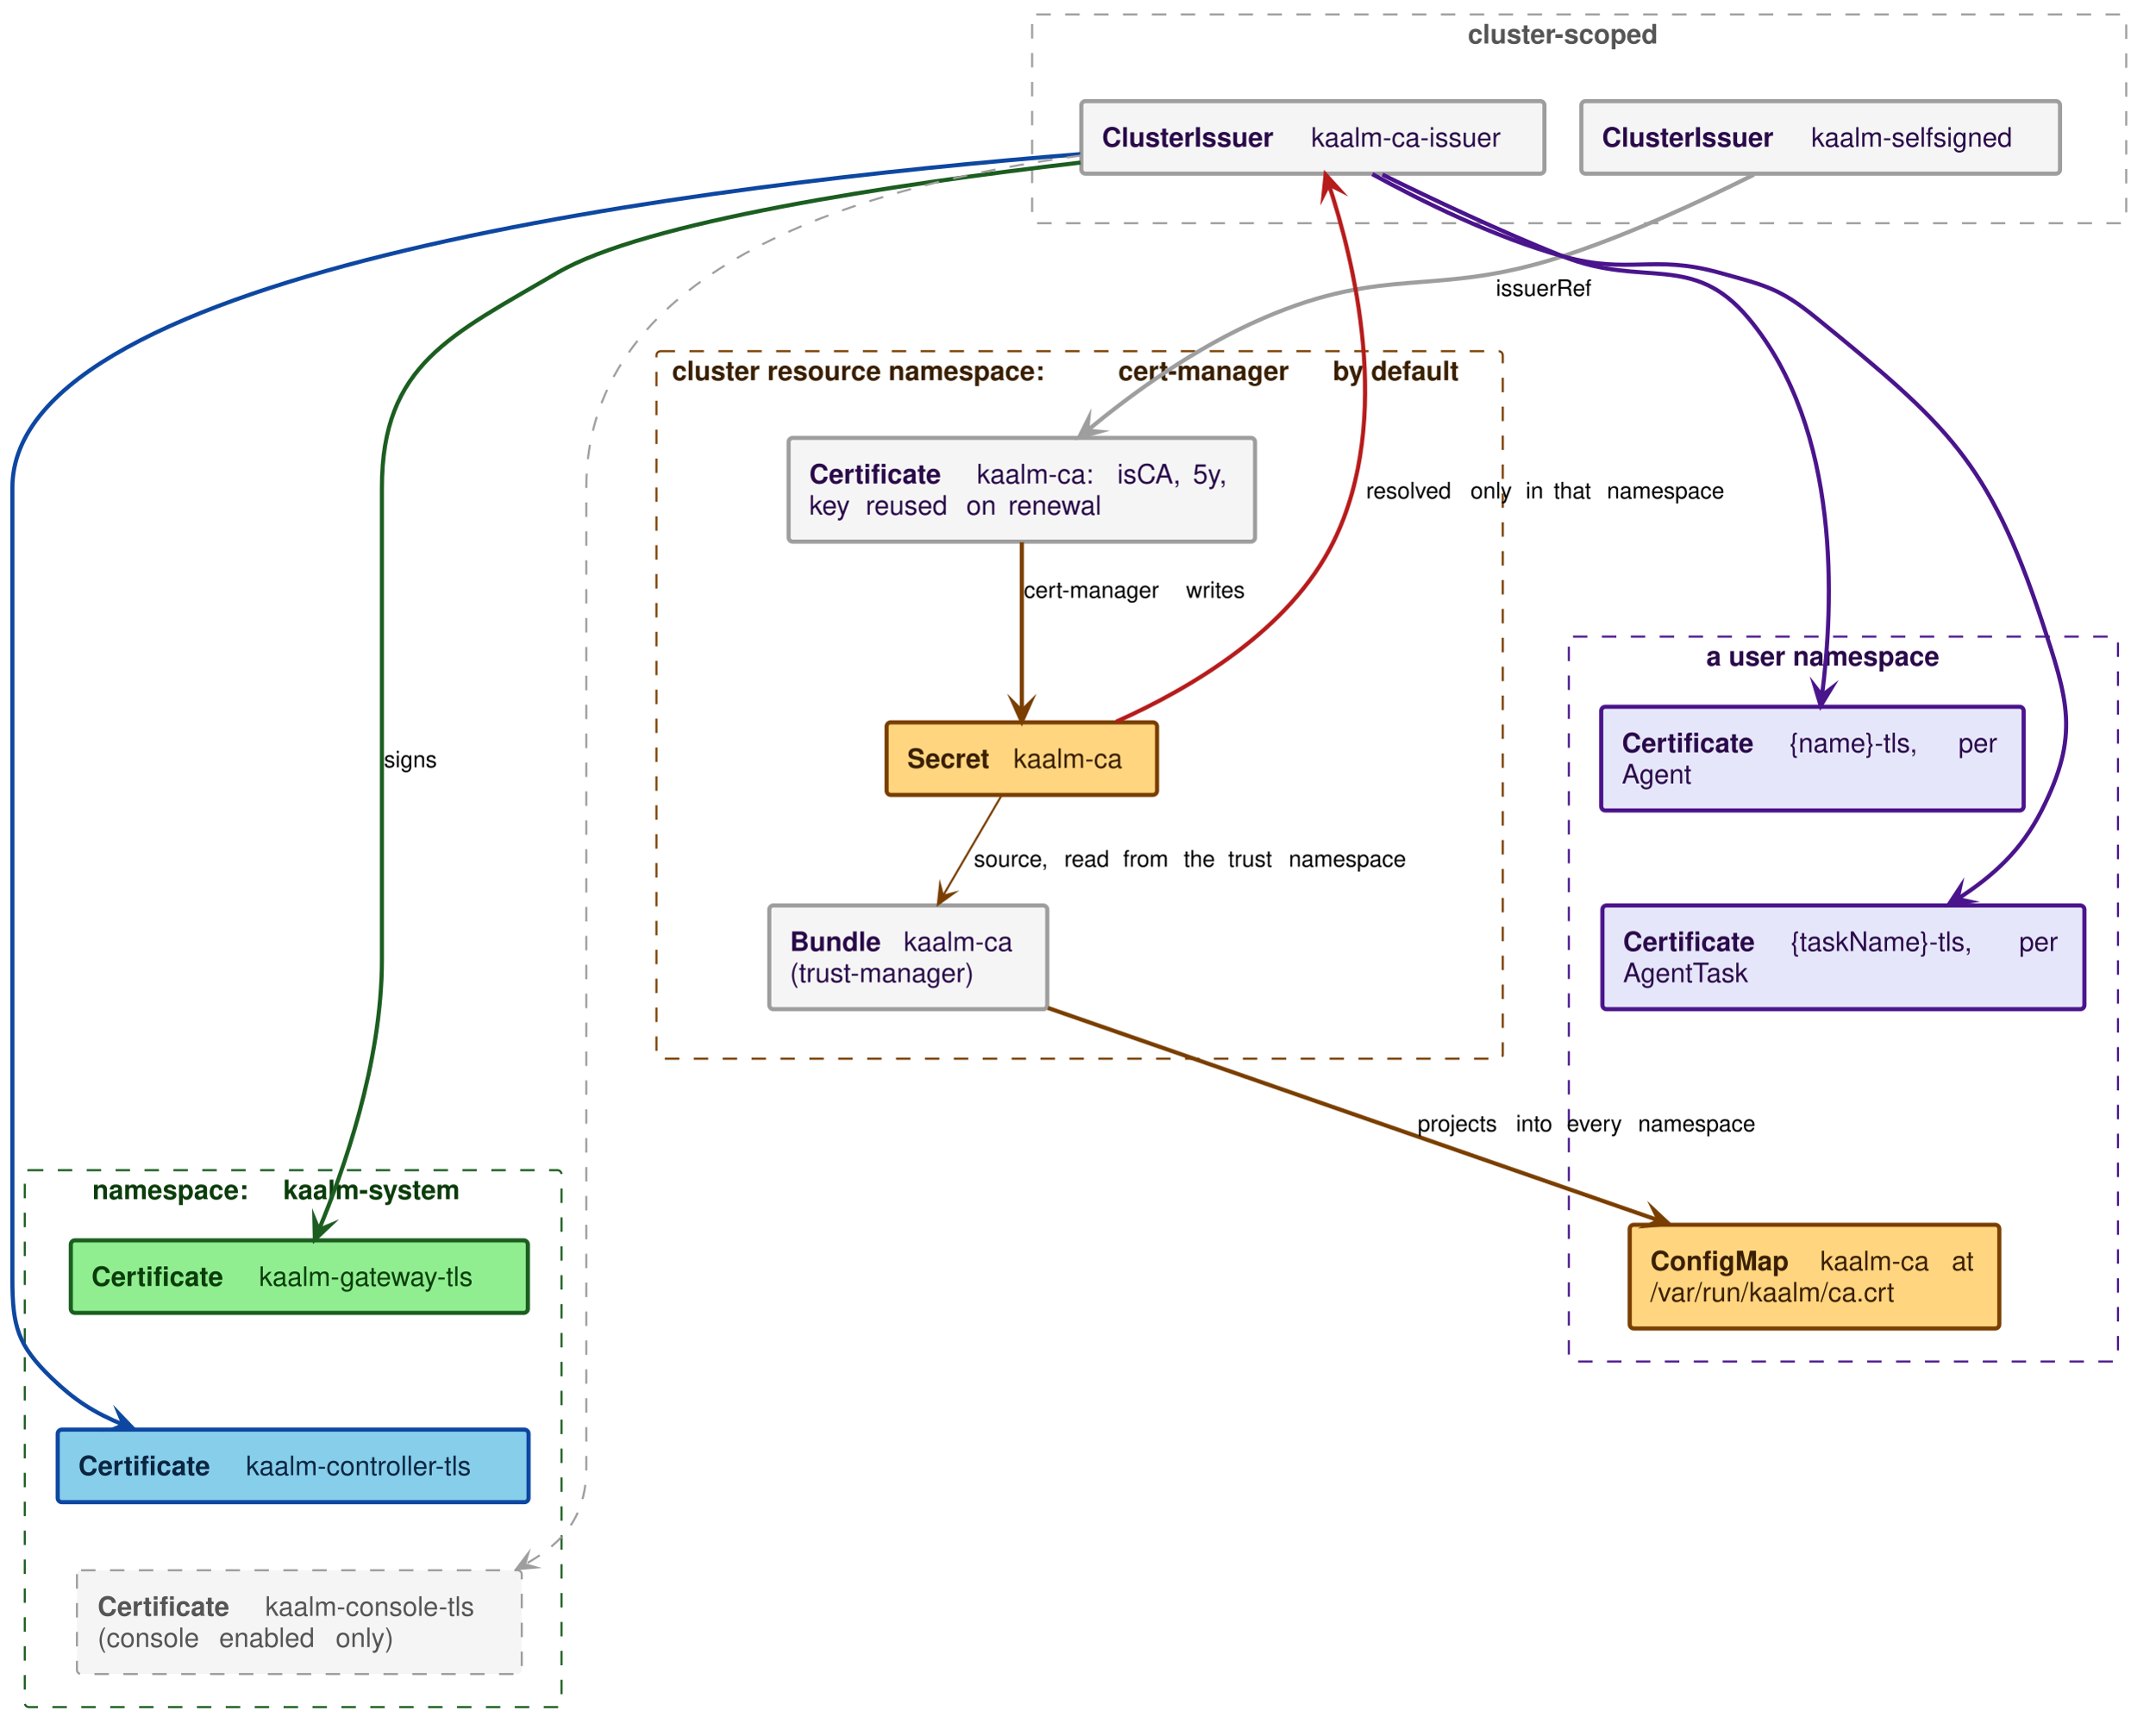
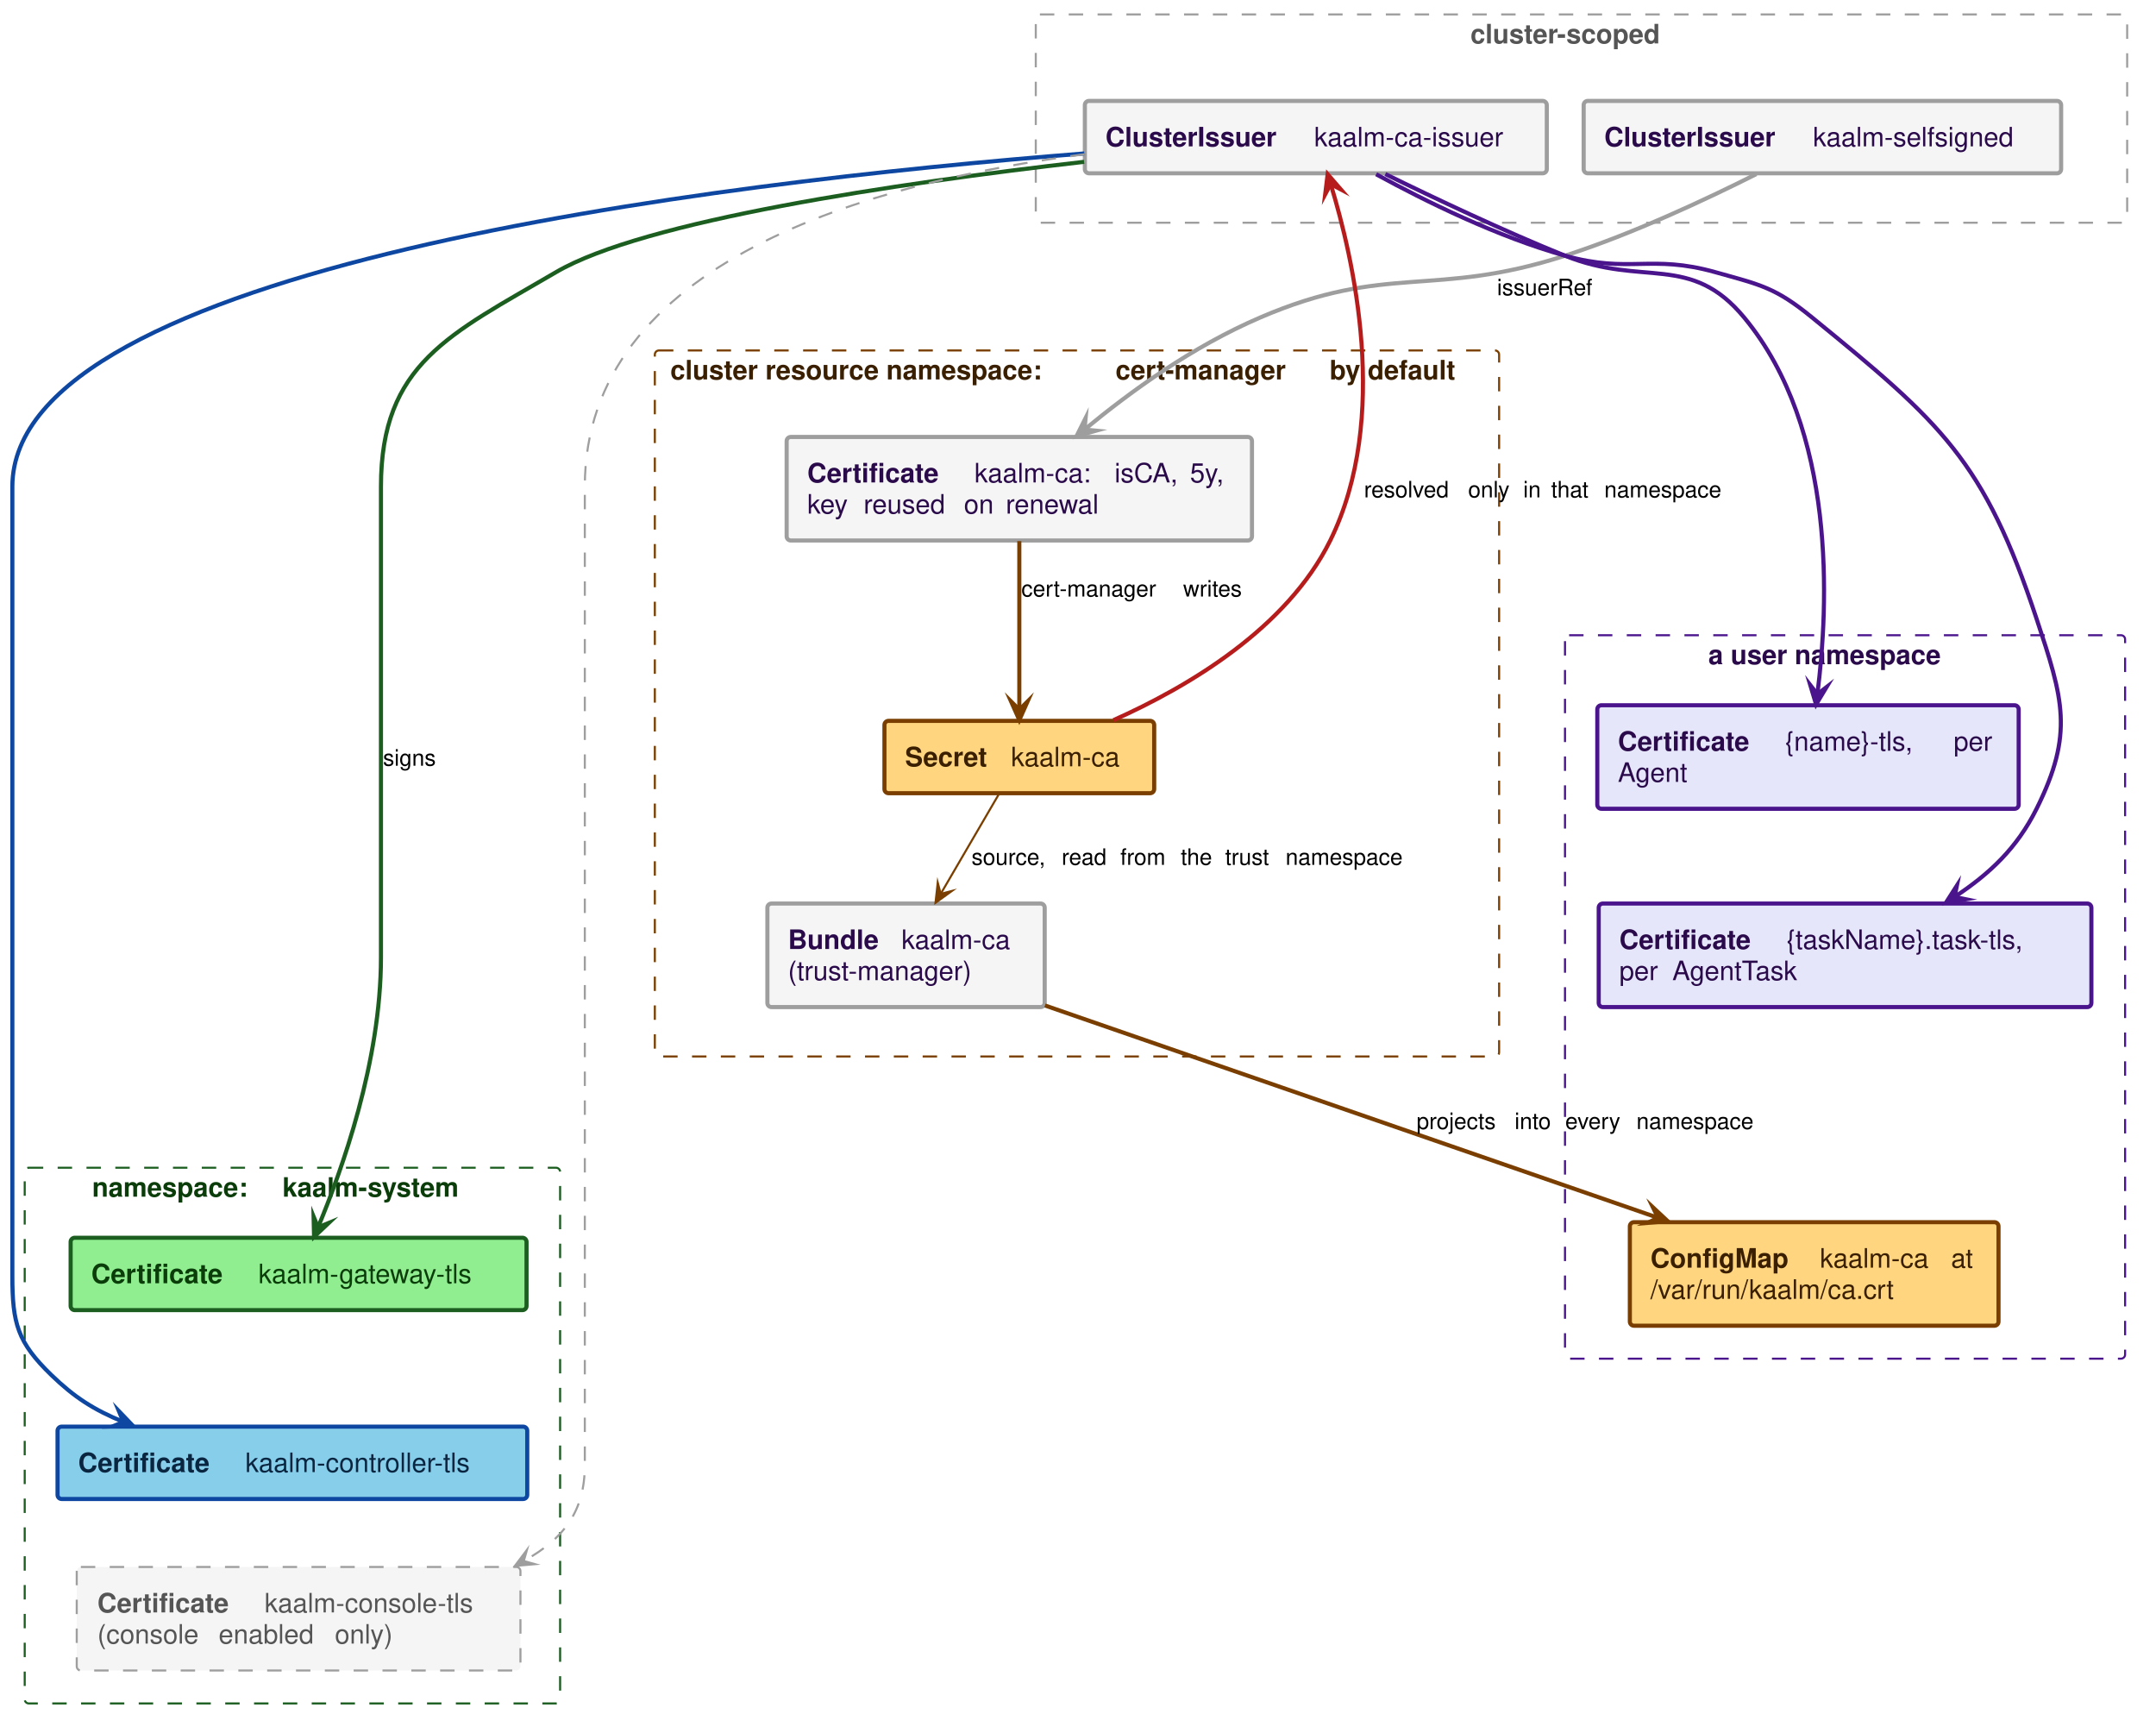
- <svg xmlns="http://www.w3.org/2000/svg" version="1.1" data-diagram-type="DESCRIPTION" style="width:1044px;height:841px;" width="1044px" height="841px" viewBox="0 0 1044 841" zoomAndPan="magnify" preserveAspectRatio="none" contentStyleType="text/css">
+ <svg xmlns="http://www.w3.org/2000/svg" version="1.1" data-diagram-type="DESCRIPTION" style="width:1047px;height:841px;" width="1047px" height="841px" viewBox="0 0 1047 841" zoomAndPan="magnify" preserveAspectRatio="none" contentStyleType="text/css">
  <defs />
  <g font-family="sans-serif" lengthAdjust="spacing">
    <g class="cluster" data-qualified-name="band" id="ent0001" data-source-line="9">
-       <rect x="500" y="7" width="530" height="101.14" fill="none" style="stroke:#9E9E9E;stroke-width:1;stroke-dasharray:7,7;" rx="2" ry="2" />
-       <text x="711.102" y="21.067" fill="#555" font-size="13" textLength="107.796" font-weight="700" font-family="Helvetica">cluster-scoped</text>
+       <rect x="503" y="7" width="530" height="101.14" fill="none" style="stroke:#9E9E9E;stroke-width:1;stroke-dasharray:7,7;" rx="2" ry="2" />
+       <text x="714.102" y="21.067" fill="#555" font-size="13" textLength="107.796" font-weight="700" font-family="Helvetica">cluster-scoped</text>
    </g>
    <g class="cluster" data-qualified-name="nscm" id="ent0004" data-source-line="13">
      <rect x="318" y="170.14" width="410" height="342.79" fill="none" style="stroke:#7A3F00;stroke-width:1;stroke-dasharray:7,7;" rx="2" ry="2" />
      <text x="325.54" y="184.207" fill="#3A1F00" font-size="13" textLength="211.663" font-weight="700" font-family="Helvetica">cluster resource namespace:</text>
      <text x="541.729" y="184.207" fill="#3A1F00" font-size="13" textLength="99.423" font-weight="700" font-family="Helvetica">cert-manager</text>
      <text x="645.678" y="184.207" fill="#3A1F00" font-size="13" textLength="74.782" font-weight="700" font-family="Helvetica">by default</text>
    </g>
    <g class="cluster" data-qualified-name="nssys" id="ent0008" data-source-line="18">
      <rect x="12" y="566.93" width="260" height="260.1" fill="none" style="stroke:#1B5E20;stroke-width:1;stroke-dasharray:7,7;" rx="2" ry="2" />
      <text x="44.716" y="580.997" fill="#0B3D0B" font-size="13" textLength="87.928" font-weight="700" font-family="Helvetica">namespace:</text>
      <text x="137.169" y="580.997" fill="#0B3D0B" font-size="13" textLength="102.115" font-weight="700" font-family="Helvetica">kaalm-system</text>
    </g>
    <g class="cluster" data-qualified-name="nsuser" id="ent0012" data-source-line="23">
-       <rect x="760" y="308.4" width="266" height="351.23" fill="none" style="stroke:#4A148C;stroke-width:1;stroke-dasharray:7,7;" rx="2" ry="2" />
-       <text x="826.613" y="322.467" fill="#2A0A4A" font-size="13" textLength="132.774" font-weight="700" font-family="Helvetica">a user namespace</text>
+       <rect x="760" y="308.4" width="272" height="351.23" fill="none" style="stroke:#4A148C;stroke-width:1;stroke-dasharray:7,7;" rx="2" ry="2" />
+       <text x="829.613" y="322.467" fill="#2A0A4A" font-size="13" textLength="132.774" font-weight="700" font-family="Helvetica">a user namespace</text>
    </g>
    <g class="entity" data-qualified-name="band.selfsigned" id="ent0002" data-source-line="10">
-       <rect x="766.06" y="49" width="231.872" height="35.133" fill="#F5F5F5" style="stroke:#9E9E9E;stroke-width:2;" rx="2" ry="2" />
-       <text x="776.06" y="71.067" fill="#2A0A4A" font-size="13" textLength="97.227" font-weight="700" font-family="Helvetica">ClusterIssuer</text>
-       <text x="873.287" y="71.067" fill="#2A0A4A" font-size="13" font-family="Helvetica"> </text>
-       <text x="877.419" y="71.067" fill="#2A0A4A" font-size="13" textLength="110.513" font-family="Helvetica">kaalm-selfsigned</text>
+       <rect x="769.06" y="49" width="231.872" height="35.133" fill="#F5F5F5" style="stroke:#9E9E9E;stroke-width:2;" rx="2" ry="2" />
+       <text x="779.06" y="71.067" fill="#2A0A4A" font-size="13" textLength="97.227" font-weight="700" font-family="Helvetica">ClusterIssuer</text>
+       <text x="876.287" y="71.067" fill="#2A0A4A" font-size="13" font-family="Helvetica"> </text>
+       <text x="880.419" y="71.067" fill="#2A0A4A" font-size="13" textLength="110.513" font-family="Helvetica">kaalm-selfsigned</text>
    </g>
    <g class="entity" data-qualified-name="band.caissuer" id="ent0003" data-source-line="11">
-       <rect x="523.83" y="49" width="224.331" height="35.133" fill="#F5F5F5" style="stroke:#9E9E9E;stroke-width:2;" rx="2" ry="2" />
-       <text x="533.83" y="71.067" fill="#2A0A4A" font-size="13" textLength="97.227" font-weight="700" font-family="Helvetica">ClusterIssuer</text>
-       <text x="631.057" y="71.067" fill="#2A0A4A" font-size="13" font-family="Helvetica"> </text>
-       <text x="635.189" y="71.067" fill="#2A0A4A" font-size="13" textLength="102.972" font-family="Helvetica">kaalm-ca-issuer</text>
+       <rect x="526.83" y="49" width="224.331" height="35.133" fill="#F5F5F5" style="stroke:#9E9E9E;stroke-width:2;" rx="2" ry="2" />
+       <text x="536.83" y="71.067" fill="#2A0A4A" font-size="13" textLength="97.227" font-weight="700" font-family="Helvetica">ClusterIssuer</text>
+       <text x="634.057" y="71.067" fill="#2A0A4A" font-size="13" font-family="Helvetica"> </text>
+       <text x="638.189" y="71.067" fill="#2A0A4A" font-size="13" textLength="102.972" font-family="Helvetica">kaalm-ca-issuer</text>
    </g>
    <g class="entity" data-qualified-name="nscm.cacert" id="ent0005" data-source-line="14">
      <rect x="382.02" y="212.14" width="225.962" height="50.266" fill="#F5F5F5" style="stroke:#9E9E9E;stroke-width:2;" rx="2" ry="2" />
      <text x="392.02" y="234.207" fill="#2A0A4A" font-size="13" textLength="77.061" font-weight="700" font-family="Helvetica">Certificate</text>
      <text x="469.081" y="234.207" fill="#2A0A4A" font-size="13" font-family="Helvetica"> </text>
      <text x="473.213" y="234.207" fill="#2A0A4A" font-size="13" textLength="63.921" font-family="Helvetica">kaalm-ca:</text>
      <text x="537.134" y="234.207" fill="#2A0A4A" font-size="13" font-family="Helvetica"> </text>
      <text x="541.266" y="234.207" fill="#2A0A4A" font-size="13" textLength="32.487" font-family="Helvetica">isCA,</text>
      <text x="573.753" y="234.207" fill="#2A0A4A" font-size="13" font-family="Helvetica"> </text>
      <text x="577.886" y="234.207" fill="#2A0A4A" font-size="13" textLength="20.097" font-family="Helvetica">5y,</text>
      <text x="392.02" y="249.34" fill="#2A0A4A" font-size="13" textLength="23.22" font-family="Helvetica">key</text>
      <text x="415.24" y="249.34" fill="#2A0A4A" font-size="13" font-family="Helvetica"> </text>
      <text x="419.372" y="249.34" fill="#2A0A4A" font-size="13" textLength="44.605" font-family="Helvetica">reused</text>
      <text x="463.977" y="249.34" fill="#2A0A4A" font-size="13" font-family="Helvetica"> </text>
      <text x="468.109" y="249.34" fill="#2A0A4A" font-size="13" textLength="16.193" font-family="Helvetica">on</text>
      <text x="484.302" y="249.34" fill="#2A0A4A" font-size="13" font-family="Helvetica"> </text>
      <text x="488.435" y="249.34" fill="#2A0A4A" font-size="13" textLength="51.791" font-family="Helvetica">renewal</text>
    </g>
    <g class="entity" data-qualified-name="nscm.casecret" id="ent0006" data-source-line="15">
      <rect x="429.5" y="349.97" width="131.001" height="35.133" fill="#FFD580" style="stroke:#7A3F00;stroke-width:2;" rx="2" ry="2" />
      <text x="439.5" y="372.037" fill="#3A1F00" font-size="13" textLength="47.328" font-weight="700" font-family="Helvetica">Secret</text>
      <text x="486.828" y="372.037" fill="#3A1F00" font-size="13" font-family="Helvetica"> </text>
      <text x="490.96" y="372.037" fill="#3A1F00" font-size="13" textLength="59.541" font-family="Helvetica">kaalm-ca</text>
    </g>
    <g class="entity" data-qualified-name="nscm.bundle" id="ent0007" data-source-line="16">
      <rect x="372.66" y="438.67" width="134.67" height="50.266" fill="#F5F5F5" style="stroke:#9E9E9E;stroke-width:2;" rx="2" ry="2" />
      <text x="382.66" y="460.737" fill="#2A0A4A" font-size="13" textLength="50.997" font-weight="700" font-family="Helvetica">Bundle</text>
      <text x="433.657" y="460.737" fill="#2A0A4A" font-size="13" font-family="Helvetica"> </text>
      <text x="437.789" y="460.737" fill="#2A0A4A" font-size="13" textLength="59.541" font-family="Helvetica">kaalm-ca</text>
      <text x="382.66" y="475.87" fill="#2A0A4A" font-size="13" textLength="103.816" font-family="Helvetica">(trust-manager)</text>
    </g>
    <g class="entity" data-qualified-name="nssys.gwtls" id="ent0009" data-source-line="19">
      <rect x="34.3" y="600.93" width="221.398" height="35.133" fill="#90EE90" style="stroke:#1B5E20;stroke-width:2;" rx="2" ry="2" />
      <text x="44.3" y="622.997" fill="#0B3D0B" font-size="13" textLength="77.061" font-weight="700" font-family="Helvetica">Certificate</text>
      <text x="121.361" y="622.997" fill="#0B3D0B" font-size="13" font-family="Helvetica"> </text>
      <text x="125.493" y="622.997" fill="#0B3D0B" font-size="13" textLength="120.206" font-family="Helvetica">kaalm-gateway-tls</text>
    </g>
    <g class="entity" data-qualified-name="nssys.ctrltls" id="ent0010" data-source-line="20">
      <rect x="27.95" y="692.63" width="228.095" height="35.133" fill="#87CEEB" style="stroke:#0D47A1;stroke-width:2;" rx="2" ry="2" />
      <text x="37.95" y="714.697" fill="#0A2540" font-size="13" textLength="77.061" font-weight="700" font-family="Helvetica">Certificate</text>
      <text x="115.011" y="714.697" fill="#0A2540" font-size="13" font-family="Helvetica"> </text>
      <text x="119.143" y="714.697" fill="#0A2540" font-size="13" textLength="126.902" font-family="Helvetica">kaalm-controller-tls</text>
    </g>
    <g class="entity" data-qualified-name="nssys.consoletls" id="ent0011" data-source-line="21">
      <rect x="37.27" y="760.76" width="215.47" height="50.266" fill="#F5F5F5" style="stroke:#9E9E9E;stroke-width:1;stroke-dasharray:7,7;" rx="2" ry="2" />
      <text x="47.27" y="782.827" fill="#555" font-size="13" textLength="77.061" font-weight="700" font-family="Helvetica">Certificate</text>
      <text x="124.331" y="782.827" fill="#555" font-size="13" font-family="Helvetica"> </text>
      <text x="128.463" y="782.827" fill="#555" font-size="13" textLength="114.277" font-family="Helvetica">kaalm-console-tls</text>
      <text x="47.27" y="797.96" fill="#555" font-size="13" textLength="54.749" font-family="Helvetica">(console</text>
      <text x="102.019" y="797.96" fill="#555" font-size="13" font-family="Helvetica"> </text>
      <text x="106.151" y="797.96" fill="#555" font-size="13" textLength="52.317" font-family="Helvetica">enabled</text>
      <text x="158.468" y="797.96" fill="#555" font-size="13" font-family="Helvetica"> </text>
      <text x="162.601" y="797.96" fill="#555" font-size="13" textLength="32.57" font-family="Helvetica">only)</text>
    </g>
    <g class="entity" data-qualified-name="nsuser.agenttls" id="ent0013" data-source-line="24">
      <rect x="775.68" y="342.4" width="204.634" height="50.266" fill="#E6E6FA" style="stroke:#4A148C;stroke-width:2;" rx="2" ry="2" />
      <text x="785.68" y="364.467" fill="#2A0A4A" font-size="13" textLength="77.061" font-weight="700" font-family="Helvetica">Certificate</text>
      <text x="862.741" y="364.467" fill="#2A0A4A" font-size="13" font-family="Helvetica"> </text>
      <text x="866.873" y="364.467" fill="#2A0A4A" font-size="13" textLength="77.714" font-family="Helvetica">{name}-tls,</text>
      <text x="944.587" y="364.467" fill="#2A0A4A" font-size="13" font-family="Helvetica"> </text>
      <text x="948.72" y="364.467" fill="#2A0A4A" font-size="13" textLength="21.595" font-family="Helvetica">per</text>
      <text x="785.68" y="379.6" fill="#2A0A4A" font-size="13" textLength="38.479" font-family="Helvetica">Agent</text>
    </g>
    <g class="entity" data-qualified-name="nsuser.tasktls" id="ent0014" data-source-line="25">
-       <rect x="776.26" y="438.67" width="233.484" height="50.266" fill="#E6E6FA" style="stroke:#4A148C;stroke-width:2;" rx="2" ry="2" />
-       <text x="786.26" y="460.737" fill="#2A0A4A" font-size="13" textLength="77.061" font-weight="700" font-family="Helvetica">Certificate</text>
-       <text x="863.321" y="460.737" fill="#2A0A4A" font-size="13" font-family="Helvetica"> </text>
-       <text x="867.453" y="460.737" fill="#2A0A4A" font-size="13" textLength="106.564" font-family="Helvetica">{taskName}-tls,</text>
-       <text x="974.017" y="460.737" fill="#2A0A4A" font-size="13" font-family="Helvetica"> </text>
-       <text x="978.15" y="460.737" fill="#2A0A4A" font-size="13" textLength="21.595" font-family="Helvetica">per</text>
-       <text x="786.26" y="475.87" fill="#2A0A4A" font-size="13" textLength="68.688" font-family="Helvetica">AgentTask</text>
+       <rect x="776.37" y="438.67" width="239.254" height="50.266" fill="#E6E6FA" style="stroke:#4A148C;stroke-width:2;" rx="2" ry="2" />
+       <text x="786.37" y="460.737" fill="#2A0A4A" font-size="13" textLength="77.061" font-weight="700" font-family="Helvetica">Certificate</text>
+       <text x="863.431" y="460.737" fill="#2A0A4A" font-size="13" font-family="Helvetica"> </text>
+       <text x="867.563" y="460.737" fill="#2A0A4A" font-size="13" textLength="138.062" font-family="Helvetica">{taskName}.task-tls,</text>
+       <text x="786.37" y="475.87" fill="#2A0A4A" font-size="13" textLength="21.595" font-family="Helvetica">per</text>
+       <text x="807.965" y="475.87" fill="#2A0A4A" font-size="13" font-family="Helvetica"> </text>
+       <text x="812.097" y="475.87" fill="#2A0A4A" font-size="13" textLength="68.688" font-family="Helvetica">AgentTask</text>
    </g>
    <g class="entity" data-qualified-name="nsuser.cacm" id="ent0015" data-source-line="26">
-       <rect x="789.49" y="593.37" width="179.028" height="50.266" fill="#FFD580" style="stroke:#7A3F00;stroke-width:2;" rx="2" ry="2" />
-       <text x="799.49" y="615.437" fill="#3A1F00" font-size="13" textLength="78.159" font-weight="700" font-family="Helvetica">ConfigMap</text>
-       <text x="877.649" y="615.437" fill="#3A1F00" font-size="13" font-family="Helvetica"> </text>
-       <text x="881.781" y="615.437" fill="#3A1F00" font-size="13" textLength="59.541" font-family="Helvetica">kaalm-ca</text>
-       <text x="941.322" y="615.437" fill="#3A1F00" font-size="13" font-family="Helvetica"> </text>
-       <text x="945.454" y="615.437" fill="#3A1F00" font-size="13" textLength="13.063" font-family="Helvetica">at</text>
-       <text x="799.49" y="630.57" fill="#3A1F00" font-size="13" textLength="136.919" font-family="Helvetica">/var/run/kaalm/ca.crt</text>
+       <rect x="791.49" y="593.37" width="179.028" height="50.266" fill="#FFD580" style="stroke:#7A3F00;stroke-width:2;" rx="2" ry="2" />
+       <text x="801.49" y="615.437" fill="#3A1F00" font-size="13" textLength="78.159" font-weight="700" font-family="Helvetica">ConfigMap</text>
+       <text x="879.649" y="615.437" fill="#3A1F00" font-size="13" font-family="Helvetica"> </text>
+       <text x="883.781" y="615.437" fill="#3A1F00" font-size="13" textLength="59.541" font-family="Helvetica">kaalm-ca</text>
+       <text x="943.322" y="615.437" fill="#3A1F00" font-size="13" font-family="Helvetica"> </text>
+       <text x="947.454" y="615.437" fill="#3A1F00" font-size="13" textLength="13.063" font-family="Helvetica">at</text>
+       <text x="801.49" y="630.57" fill="#3A1F00" font-size="13" textLength="136.919" font-family="Helvetica">/var/run/kaalm/ca.crt</text>
    </g>
    <g class="link" data-entity-1="ent0002" data-entity-2="ent0005" id="lnk16" data-source-line="28" data-link-type="dependency">
-       <path d="M849.63,84.61 C824.85,97.07 789.51,113.56 757,124.14 C694.42,144.49 672.41,128.02 612,154.14 C578.74,168.51 549.22,190.032 526.68,208.592" style="stroke:#9E9E9E;stroke-width:2;" fill="none" id="selfsigned-to-cacert" />
-       <polygon points="522.82,211.77,532.31,209.137,526.68,208.592,527.225,202.961,522.82,211.77" fill="#9E9E9E" style="stroke:#9E9E9E;stroke-width:2;stroke-linejoin:miter;stroke-miterlimit:10;" />
-       <text x="724.69" y="143.35" fill="#000" font-size="11" textLength="51.063" font-family="Helvetica">issuerRef</text>
+       <path d="M852.9,84.52 C828.11,97.01 792.64,113.59 760,124.14 C696.13,144.77 673.66,127.63 612,154.14 C578.71,168.45 549.198,189.97 526.658,208.55" style="stroke:#9E9E9E;stroke-width:2;" fill="none" id="selfsigned-to-cacert" />
+       <polygon points="522.8,211.73,532.289,209.092,526.658,208.55,527.2,202.919,522.8,211.73" fill="#9E9E9E" style="stroke:#9E9E9E;stroke-width:2;stroke-linejoin:miter;stroke-miterlimit:10;" />
+       <text x="727" y="143.35" fill="#000" font-size="11" textLength="51.063" font-family="Helvetica">issuerRef</text>
    </g>
    <g class="link" data-entity-1="ent0005" data-entity-2="ent0006" id="lnk17" data-source-line="29" data-link-type="dependency">
      <path d="M495,262.7 C495,288.14 495,322.32 495,344.57" style="stroke:#7A3F00;stroke-width:2;" fill="none" id="cacert-to-casecret" />
      <polygon points="495,349.57,499,340.57,495,344.57,491,340.57,495,349.57" fill="#7A3F00" style="stroke:#7A3F00;stroke-width:2;stroke-linejoin:miter;stroke-miterlimit:10;" />
      <text x="496" y="289.61" fill="#000" font-size="11" textLength="75.061" font-family="Helvetica">cert-manager</text>
      <text x="571.061" y="289.61" fill="#000" font-size="11" font-family="Helvetica"> </text>
      <text x="574.558" y="289.61" fill="#000" font-size="11" textLength="33.387" font-family="Helvetica">writes</text>
    </g>
    <g class="link" data-entity-1="ent0006" data-entity-2="ent0003" id="lnk18" data-source-line="30" data-link-type="dependency">
-       <path d="M540.72,349.63 C576.98,333.44 624.94,305.1 646,262.4 C675.44,202.71 655.357,124.618 643.707,89.328" style="stroke:#B71C1C;stroke-width:2;" fill="none" id="casecret-to-caissuer" />
-       <polygon points="642.14,84.58,641.163,94.38,643.707,89.328,648.76,91.872,642.14,84.58" fill="#B71C1C" style="stroke:#B71C1C;stroke-width:2;stroke-linejoin:miter;stroke-miterlimit:10;" />
-       <text x="661.79" y="241.48" fill="#000" font-size="11" textLength="47.067" font-family="Helvetica">resolved</text>
-       <text x="708.857" y="241.48" fill="#000" font-size="11" font-family="Helvetica"> </text>
-       <text x="712.353" y="241.48" fill="#000" font-size="11" textLength="23.268" font-family="Helvetica">only</text>
-       <text x="735.621" y="241.48" fill="#000" font-size="11" font-family="Helvetica"> </text>
-       <text x="739.118" y="241.48" fill="#000" font-size="11" textLength="10.028" font-family="Helvetica">in</text>
-       <text x="749.145" y="241.48" fill="#000" font-size="11" font-family="Helvetica"> </text>
-       <text x="752.642" y="241.48" fill="#000" font-size="11" textLength="22.338" font-family="Helvetica">that</text>
-       <text x="774.98" y="241.48" fill="#000" font-size="11" font-family="Helvetica"> </text>
-       <text x="778.477" y="241.48" fill="#000" font-size="11" textLength="63.465" font-family="Helvetica">namespace</text>
+       <path d="M540.72,349.63 C576.98,333.44 624.94,305.1 646,262.4 C675.42,202.75 657.015,124.66 646.195,89.36" style="stroke:#B71C1C;stroke-width:2;" fill="none" id="casecret-to-caissuer" />
+       <polygon points="644.73,84.58,643.543,94.357,646.195,89.36,651.192,92.013,644.73,84.58" fill="#B71C1C" style="stroke:#B71C1C;stroke-width:2;stroke-linejoin:miter;stroke-miterlimit:10;" />
+       <text x="662.39" y="241.48" fill="#000" font-size="11" textLength="47.067" font-family="Helvetica">resolved</text>
+       <text x="709.457" y="241.48" fill="#000" font-size="11" font-family="Helvetica"> </text>
+       <text x="712.953" y="241.48" fill="#000" font-size="11" textLength="23.268" font-family="Helvetica">only</text>
+       <text x="736.221" y="241.48" fill="#000" font-size="11" font-family="Helvetica"> </text>
+       <text x="739.718" y="241.48" fill="#000" font-size="11" textLength="10.028" font-family="Helvetica">in</text>
+       <text x="749.745" y="241.48" fill="#000" font-size="11" font-family="Helvetica"> </text>
+       <text x="753.242" y="241.48" fill="#000" font-size="11" textLength="22.338" font-family="Helvetica">that</text>
+       <text x="775.58" y="241.48" fill="#000" font-size="11" font-family="Helvetica"> </text>
+       <text x="779.077" y="241.48" fill="#000" font-size="11" textLength="63.465" font-family="Helvetica">namespace</text>
    </g>
    <g class="link" data-entity-1="ent0003" data-entity-2="ent0009" id="lnk19" data-source-line="31" data-link-type="dependency">
-       <path d="M523.45,78.75 C432.2,89.4 312.09,107.45 270,132.14 C218.47,162.36 185,176.53 185,236.27 C185,236.27 185,236.27 185,464.8 C185,515.5 166.033,568.055 154.443,595.865" style="stroke:#1B5E20;stroke-width:2;" fill="none" id="caissuer-to-gwtls" />
+       <path d="M526.45,78.57 C434.34,89.14 312.58,107.2 270,132.14 C218.45,162.32 185,176.53 185,236.27 C185,236.27 185,236.27 185,464.8 C185,515.5 166.033,568.055 154.443,595.865" style="stroke:#1B5E20;stroke-width:2;" fill="none" id="caissuer-to-gwtls" />
      <polygon points="152.52,600.48,159.674,593.711,154.443,595.865,152.29,590.634,152.52,600.48" fill="#1B5E20" style="stroke:#1B5E20;stroke-width:2;stroke-linejoin:miter;stroke-miterlimit:10;" />
      <text x="186" y="371.74" fill="#000" font-size="11" textLength="28.472" font-family="Helvetica">signs</text>
    </g>
    <g class="link" data-entity-1="ent0003" data-entity-2="ent0010" id="lnk20" data-source-line="32" data-link-type="dependency">
-       <path d="M523.37,74.66 C342.16,89.18 6,130.4 6,236.27 C6,236.27 6,236.27 6,619.5 C6,642.5 8.46,651.65 25,667.63 C36.09,678.34 45.483,684.414 59.933,690.334" style="stroke:#0D47A1;stroke-width:2;" fill="none" id="caissuer-to-ctrltls" />
+       <path d="M526.56,74.5 C344.66,88.82 6,129.79 6,236.27 C6,236.27 6,236.27 6,619.5 C6,642.5 8.46,651.65 25,667.63 C36.09,678.34 45.483,684.414 59.933,690.334" style="stroke:#0D47A1;stroke-width:2;" fill="none" id="caissuer-to-ctrltls" />
      <polygon points="64.56,692.23,57.748,685.117,59.933,690.334,54.715,692.519,64.56,692.23" fill="#0D47A1" style="stroke:#0D47A1;stroke-width:2;stroke-linejoin:miter;stroke-miterlimit:10;" />
    </g>
    <g class="link" data-entity-1="ent0003" data-entity-2="ent0011" id="lnk21" data-source-line="33" data-link-type="dependency">
-       <path d="M523.66,75.33 C420.64,89.29 284,128.18 284,236.27 C284,236.27 284,236.27 284,711.2 C284,733.73 273.93,746.97 254.37,757.85" style="stroke:#9E9E9E;stroke-width:1;stroke-dasharray:7,7;" fill="none" id="caissuer-to-consoletls" />
+       <path d="M526.68,74.89 C422.67,88.49 284,127.09 284,236.27 C284,236.27 284,236.27 284,711.2 C284,733.73 273.93,746.97 254.37,757.85" style="stroke:#9E9E9E;stroke-width:1;stroke-dasharray:7,7;" fill="none" id="caissuer-to-consoletls" />
      <polygon points="250,760.28,259.81,759.401,254.37,757.85,255.921,752.41,250,760.28" fill="#9E9E9E" style="stroke:#9E9E9E;stroke-width:1;stroke-linejoin:miter;stroke-miterlimit:10;" />
    </g>
    <g class="link" data-entity-1="ent0003" data-entity-2="ent0013" id="lnk22" data-source-line="34" data-link-type="dependency">
-       <path d="M669.7,84.6 C693.72,96.43 726.95,112.15 757,124.14 C796.16,139.76 819.93,121.81 847,154.14 C892.33,208.28 888.176,293.691 882.626,336.981" style="stroke:#4A148C;stroke-width:2;" fill="none" id="caissuer-to-agenttls" />
-       <polygon points="881.99,341.94,887.102,333.522,882.626,336.981,879.167,332.504,881.99,341.94" fill="#4A148C" style="stroke:#4A148C;stroke-width:2;stroke-linejoin:miter;stroke-miterlimit:10;" />
+       <path d="M672.74,84.51 C696.78,96.29 730.02,112 760,124.14 C797.91,139.48 820.91,122.64 847,154.14 C892.05,208.52 888.017,293.809 882.557,337.029" style="stroke:#4A148C;stroke-width:2;" fill="none" id="caissuer-to-agenttls" />
+       <polygon points="881.93,341.99,887.026,333.562,882.557,337.029,879.09,332.56,881.93,341.99" fill="#4A148C" style="stroke:#4A148C;stroke-width:2;stroke-linejoin:miter;stroke-miterlimit:10;" />
    </g>
    <g class="link" data-entity-1="ent0003" data-entity-2="ent0014" id="lnk23" data-source-line="35" data-link-type="dependency">
-       <path d="M664.78,84.37 C688.66,97.47 723.93,114.95 757,124.14 C789.72,133.23 800.28,123.03 833,132.14 C855.22,138.32 862.13,139.56 880,154.14 C942.83,205.37 963.48,223.45 989,300.4 C1001.91,339.32 1007.57,356.1 989,392.67 C979.28,411.81 965.818,424.27 948.268,435.53" style="stroke:#4A148C;stroke-width:2;" fill="none" id="caissuer-to-tasktls" />
-       <polygon points="944.06,438.23,953.795,436.737,948.268,435.53,949.475,430.003,944.06,438.23" fill="#4A148C" style="stroke:#4A148C;stroke-width:2;stroke-linejoin:miter;stroke-miterlimit:10;" />
+       <path d="M668.28,84.6 C692.15,97.65 727.18,114.94 760,124.14 C791.43,132.94 801.57,123.32 833,132.14 C855.21,138.36 862.13,139.56 880,154.14 C942.83,205.37 963.48,223.45 989,300.4 C1001.91,339.32 1007.29,355.96 989,392.67 C979.53,411.67 966.352,424.124 949.182,435.464" style="stroke:#4A148C;stroke-width:2;" fill="none" id="caissuer-to-tasktls" />
+       <polygon points="945.01,438.22,954.724,436.598,949.182,435.464,950.315,429.922,945.01,438.22" fill="#4A148C" style="stroke:#4A148C;stroke-width:2;stroke-linejoin:miter;stroke-miterlimit:10;" />
    </g>
    <g class="link" data-entity-1="ent0006" data-entity-2="ent0007" id="lnk24" data-source-line="36" data-link-type="dependency">
      <path d="M485.17,385.39 C476.58,400.11 466.519,417.351 456.819,433.981" style="stroke:#7A3F00;stroke-width:1;" fill="none" id="casecret-to-bundle" />
      <polygon points="454.3,438.3,462.29,432.541,456.819,433.981,455.379,428.51,454.3,438.3" fill="#7A3F00" style="stroke:#7A3F00;stroke-width:1;stroke-linejoin:miter;stroke-miterlimit:10;" />
      <text x="471.79" y="419.88" fill="#000" font-size="11" textLength="40.267" font-family="Helvetica">source,</text>
      <text x="512.057" y="419.88" fill="#000" font-size="11" font-family="Helvetica"> </text>
      <text x="515.554" y="419.88" fill="#000" font-size="11" textLength="25.013" font-family="Helvetica">read</text>
      <text x="540.567" y="419.88" fill="#000" font-size="11" font-family="Helvetica"> </text>
      <text x="544.063" y="419.88" fill="#000" font-size="11" textLength="25.84" font-family="Helvetica">from</text>
      <text x="569.904" y="419.88" fill="#000" font-size="11" font-family="Helvetica"> </text>
      <text x="573.4" y="419.88" fill="#000" font-size="11" textLength="18.052" font-family="Helvetica">the</text>
      <text x="591.453" y="419.88" fill="#000" font-size="11" font-family="Helvetica"> </text>
      <text x="594.949" y="419.88" fill="#000" font-size="11" textLength="25.851" font-family="Helvetica">trust</text>
      <text x="620.8" y="419.88" fill="#000" font-size="11" font-family="Helvetica"> </text>
      <text x="624.297" y="419.88" fill="#000" font-size="11" textLength="63.465" font-family="Helvetica">namespace</text>
    </g>
    <g class="link" data-entity-1="ent0007" data-entity-2="ent0015" id="lnk25" data-source-line="37" data-link-type="dependency">
-       <path d="M507.63,488.32 C589.17,516.68 720.808,562.477 803.658,591.297" style="stroke:#7A3F00;stroke-width:2;" fill="none" id="bundle-to-cacm" />
-       <polygon points="808.38,592.94,801.194,586.205,803.658,591.297,798.565,593.761,808.38,592.94" fill="#7A3F00" style="stroke:#7A3F00;stroke-width:2;stroke-linejoin:miter;stroke-miterlimit:10;" />
-       <text x="686.78" y="548.14" fill="#000" font-size="11" textLength="44.15" font-family="Helvetica">projects</text>
-       <text x="730.93" y="548.14" fill="#000" font-size="11" font-family="Helvetica"> </text>
-       <text x="734.427" y="548.14" fill="#000" font-size="11" textLength="21.071" font-family="Helvetica">into</text>
-       <text x="755.498" y="548.14" fill="#000" font-size="11" font-family="Helvetica"> </text>
-       <text x="758.994" y="548.14" fill="#000" font-size="11" textLength="31.077" font-family="Helvetica">every</text>
-       <text x="790.072" y="548.14" fill="#000" font-size="11" font-family="Helvetica"> </text>
-       <text x="793.568" y="548.14" fill="#000" font-size="11" textLength="63.465" font-family="Helvetica">namespace</text>
+       <path d="M507.46,488.16 C589.25,516.48 721.765,562.364 805.165,591.244" style="stroke:#7A3F00;stroke-width:2;" fill="none" id="bundle-to-cacm" />
+       <polygon points="809.89,592.88,802.694,586.155,805.165,591.244,800.077,593.715,809.89,592.88" fill="#7A3F00" style="stroke:#7A3F00;stroke-width:2;stroke-linejoin:miter;stroke-miterlimit:10;" />
+       <text x="687.9" y="548.14" fill="#000" font-size="11" textLength="44.15" font-family="Helvetica">projects</text>
+       <text x="732.05" y="548.14" fill="#000" font-size="11" font-family="Helvetica"> </text>
+       <text x="735.547" y="548.14" fill="#000" font-size="11" textLength="21.071" font-family="Helvetica">into</text>
+       <text x="756.618" y="548.14" fill="#000" font-size="11" font-family="Helvetica"> </text>
+       <text x="760.114" y="548.14" fill="#000" font-size="11" textLength="31.077" font-family="Helvetica">every</text>
+       <text x="791.192" y="548.14" fill="#000" font-size="11" font-family="Helvetica"> </text>
+       <text x="794.688" y="548.14" fill="#000" font-size="11" textLength="63.465" font-family="Helvetica">namespace</text>
    </g>
  </g>
</svg>
